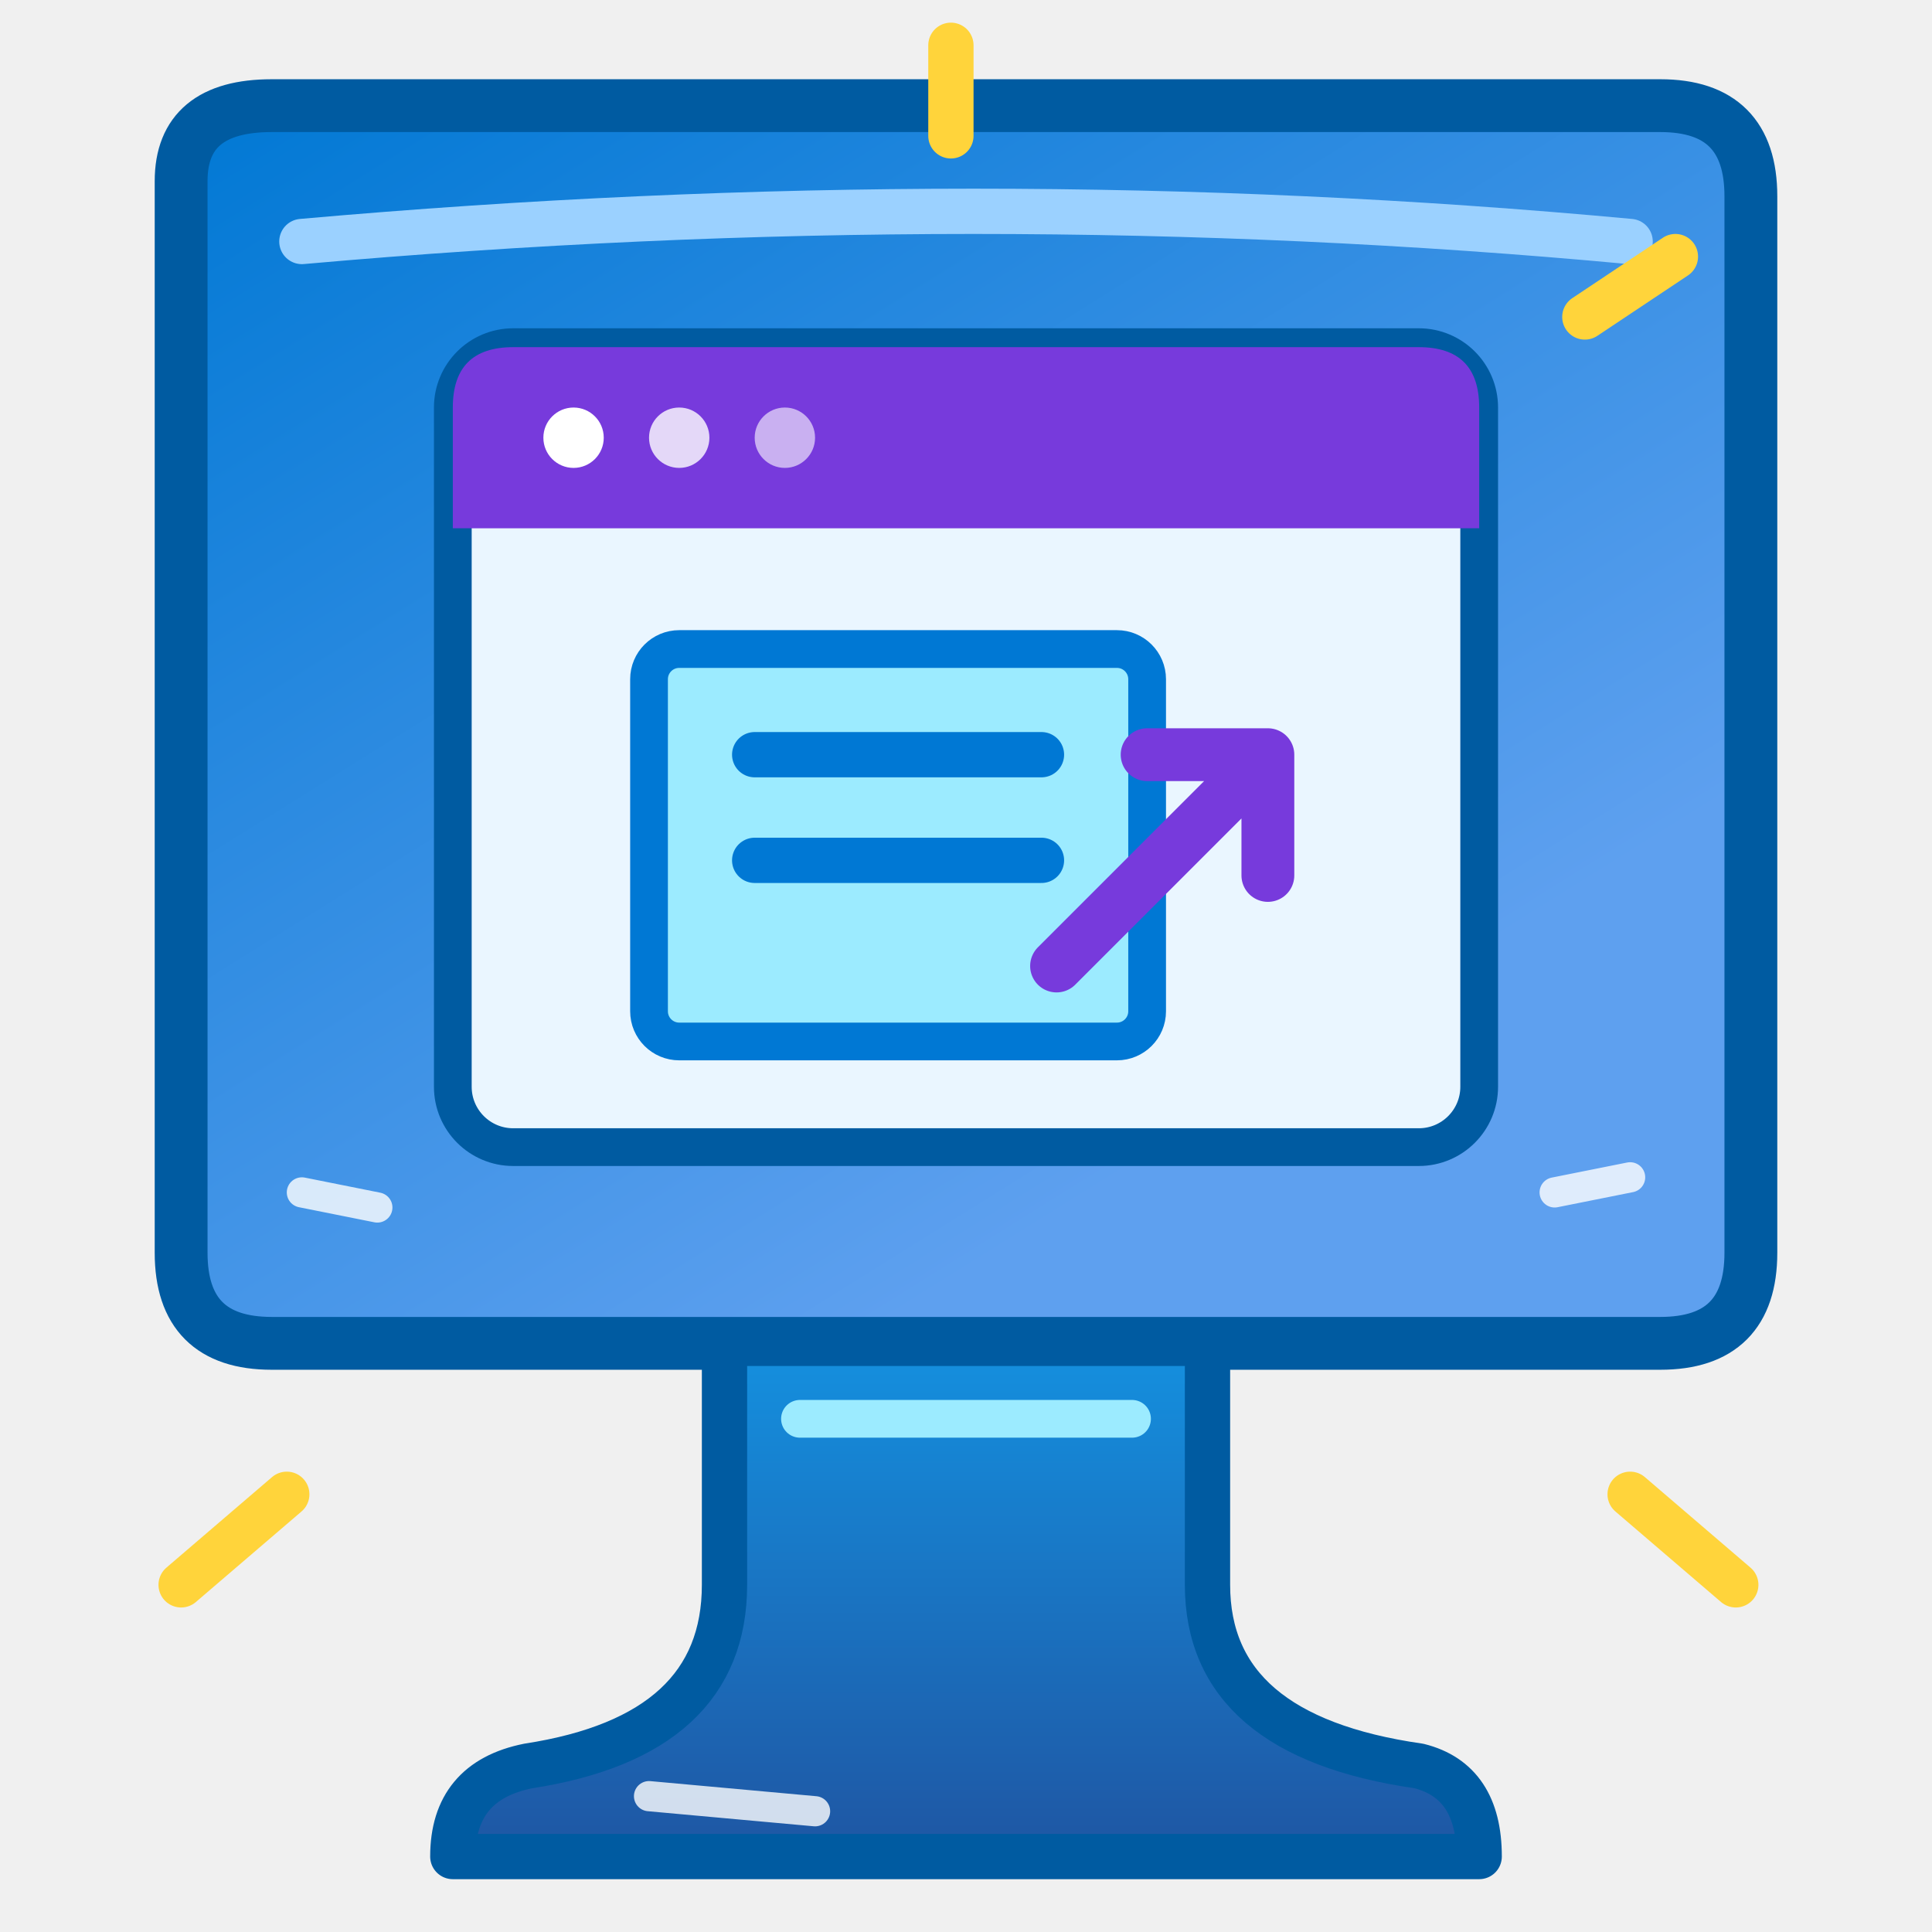
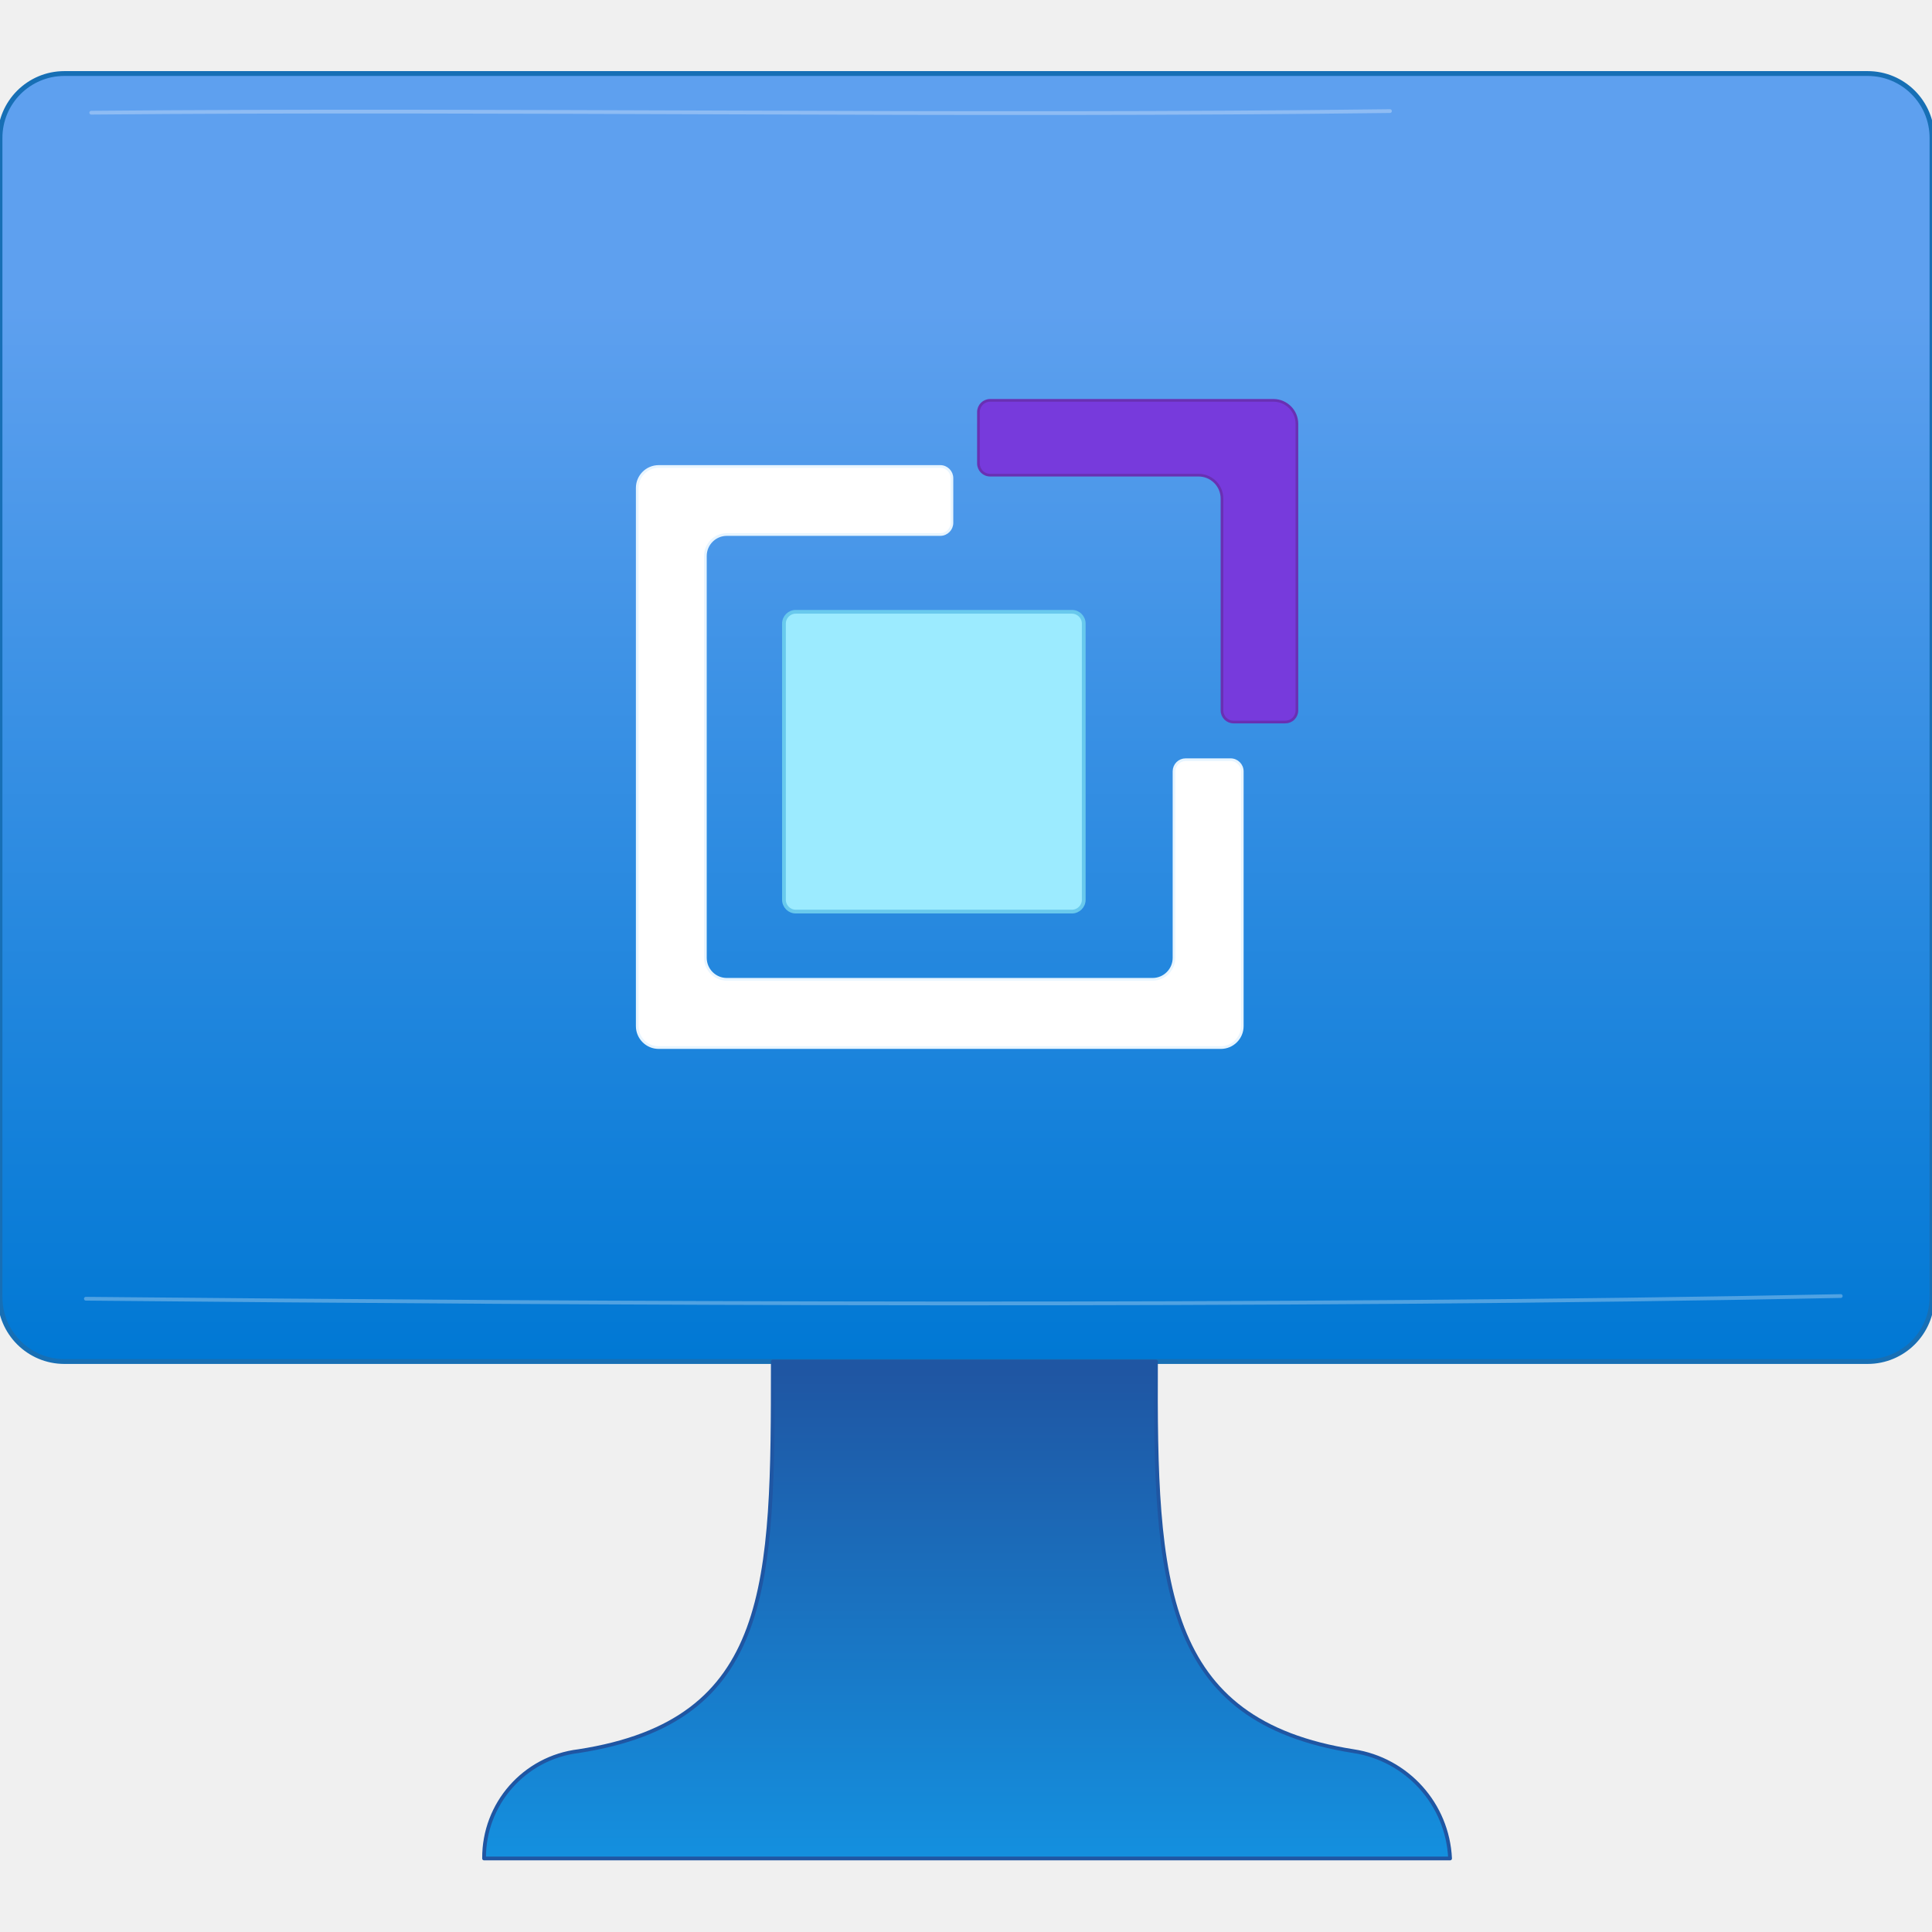
<svg xmlns="http://www.w3.org/2000/svg" width="128" height="128" viewBox="0 0 128 128">
  <defs>
-     <linearGradient id="vmBlue" x1="0" y1="0" x2="0.8" y2="1">
+     <linearGradient id="a6239b38-8870-45d5-a956-76fe314707f4" x1="-555" y1="1012.831" x2="-555" y2="1024.831" gradientTransform="matrix(1, 0, 0, -1, 564, 1025.516)" gradientUnits="userSpaceOnUse">
      <stop offset="0" stop-color="#0078d4" />
-       <stop offset=".82" stop-color="#5ea0ef" />
+       <stop offset="0.82" stop-color="#5ea0ef" />
    </linearGradient>
-     <linearGradient id="vmStand" x1="0" y1="0" x2="0" y2="1">
+     <linearGradient id="b504b1da-6339-49fa-89c2-5db4100573e8" x1="-554.99" y1="1008.201" x2="-554.99" y2="1012.831" gradientTransform="matrix(1, 0, 0, -1, 564, 1025.516)" gradientUnits="userSpaceOnUse">
      <stop offset="0" stop-color="#1490df" />
-       <stop offset="1" stop-color="#1f56a3" />
+       <stop offset="0.98" stop-color="#1f56a3" />
    </linearGradient>
  </defs>
-   <path d="M12 12     Q12 7 18 7     L110 7     Q116 7 116 13     L116 83     Q116 89 110 89     L18 89     Q12 89 12 83 Z" fill="url(#vmBlue)" stroke="#005ba1" stroke-width="3.5" stroke-linejoin="round" />
-   <path d="M20 16 Q65 12 108 16" fill="none" stroke="#9bd1ff" stroke-width="3" stroke-linecap="round" />
-   <rect x="30" y="23" width="68" height="53" rx="4" fill="#eaf6ff" stroke="#005ba1" stroke-width="2.5" />
-   <path d="M30 27 Q30 23 34 23 L94 23 Q98 23 98 27 L98 35 L30 35 Z" fill="#773adc" />
-   <circle cx="38" cy="29" r="2" fill="#fff" />
-   <circle cx="45" cy="29" r="2" fill="#fff" opacity=".8" />
-   <circle cx="52" cy="29" r="2" fill="#fff" opacity=".6" />
-   <rect x="43" y="43" width="33" height="26" rx="2" fill="#9cebff" stroke="#0078d4" stroke-width="2.5" />
-   <path d="M50 50 L69 50 M50 57 L69 57" stroke="#0078d4" stroke-width="3" stroke-linecap="round" />
-   <path d="M70 64 L84 50     M76 50 L84 50 L84 58" fill="none" stroke="#773adc" stroke-width="3.5" stroke-linecap="round" stroke-linejoin="round" />
-   <path d="M48 89     L80 89     L80 105     Q80 115 94 117     Q98 118 98 123     L30 123     Q30 118 35 117     Q48 115 48 105 Z" fill="url(#vmStand)" stroke="#005ba1" stroke-width="3" stroke-linejoin="round" />
-   <path d="M53 94 L75 94" stroke="#9cebff" stroke-width="2.5" stroke-linecap="round" />
-   <g fill="none" stroke="#ffd43b" stroke-width="3" stroke-linecap="round">
-     <path d="M19 99 L12 105" />
-     <path d="M108 99 L115 105" />
-     <path d="M63 3 L63 9" />
-     <path d="M105 21 L111 17" />
-   </g>
-   <g fill="none" stroke="#fff" stroke-width="2" stroke-linecap="round" opacity=".8">
-     <path d="M20 79 L25 80" />
-     <path d="M103 79 L108 78" />
-     <path d="M43 119 L54 120" />
+   <g transform="scale(7.111111)">
+     <g id="b97a6176-1c69-486e-8ea6-6486d0cb0f8d">
+       <g>
+         <rect y="0.685" width="18" height="12" rx="0.6" fill="url(#a6239b38-8870-45d5-a956-76fe314707f4)" stroke="#176fb5" stroke-width=".045" stroke-linejoin="round" />
+         <path d="M12.61,16.315c-1.78-.28-1.85-1.56-1.84-3.63H7.2c0,2.07,0,3.35-1.81,3.63a1,1,0,0,0-.88,1h9A1.061,1.061,0,0,0,12.61,16.315Z" fill="url(#b504b1da-6339-49fa-89c2-5db4100573e8)" stroke="#1f56a3" stroke-width=".035" stroke-linejoin="round" />
+         <g id="b4f96190-8db9-48f7-ad4e-c4a40f2a4cb2" data-name="b60cdf7c-998d-4b07-83eb-3c17ec41d74f">
+           <g>
+             <rect x="7.304" y="5.7" width="2.793" height="2.793" rx="0.11" fill="#9cebff" stroke="#68c9ed" stroke-width=".035" />
+             <path d="M11.864,3.73H9.225a.109.109,0,0,0-.109.108h0v.48a.109.109,0,0,0,.109.109h1.941a.218.218,0,0,1,.219.218h0V6.619a.108.108,0,0,0,.108.108h.481a.108.108,0,0,0,.109-.108V3.949a.219.219,0,0,0-.219-.219Z" fill="#773adc" stroke="#6930b3" stroke-width=".025" stroke-linejoin="round" />
+             <path d="M10.938,7.187V8.924a.2.2,0,0,1-.2.2H6.772a.2.2,0,0,1-.2-.2h0V5.18a.2.2,0,0,1,.2-.2H8.761a.109.109,0,0,0,.108-.109h0V4.455a.109.109,0,0,0-.108-.109H6.137a.2.2,0,0,0-.2.2V9.56a.2.2,0,0,0,.2.2h5.237a.2.2,0,0,0,.2-.2V7.187a.109.109,0,0,0-.109-.109h-.418a.108.108,0,0,0-.109.108Z" fill="#fff" stroke="#e8f5ff" stroke-width=".025" stroke-linejoin="round" />
+           </g>
+         </g>
+       </g>
+     </g>
+     <path d="M.85 1.05c3.8-.035 8.2.035 12.1-.015M.8 12.1c4.7.045 11.2.08 16.35-.025" fill="none" stroke="#ffffff" stroke-width=".035" stroke-linecap="round" opacity=".3" />
  </g>
</svg>
